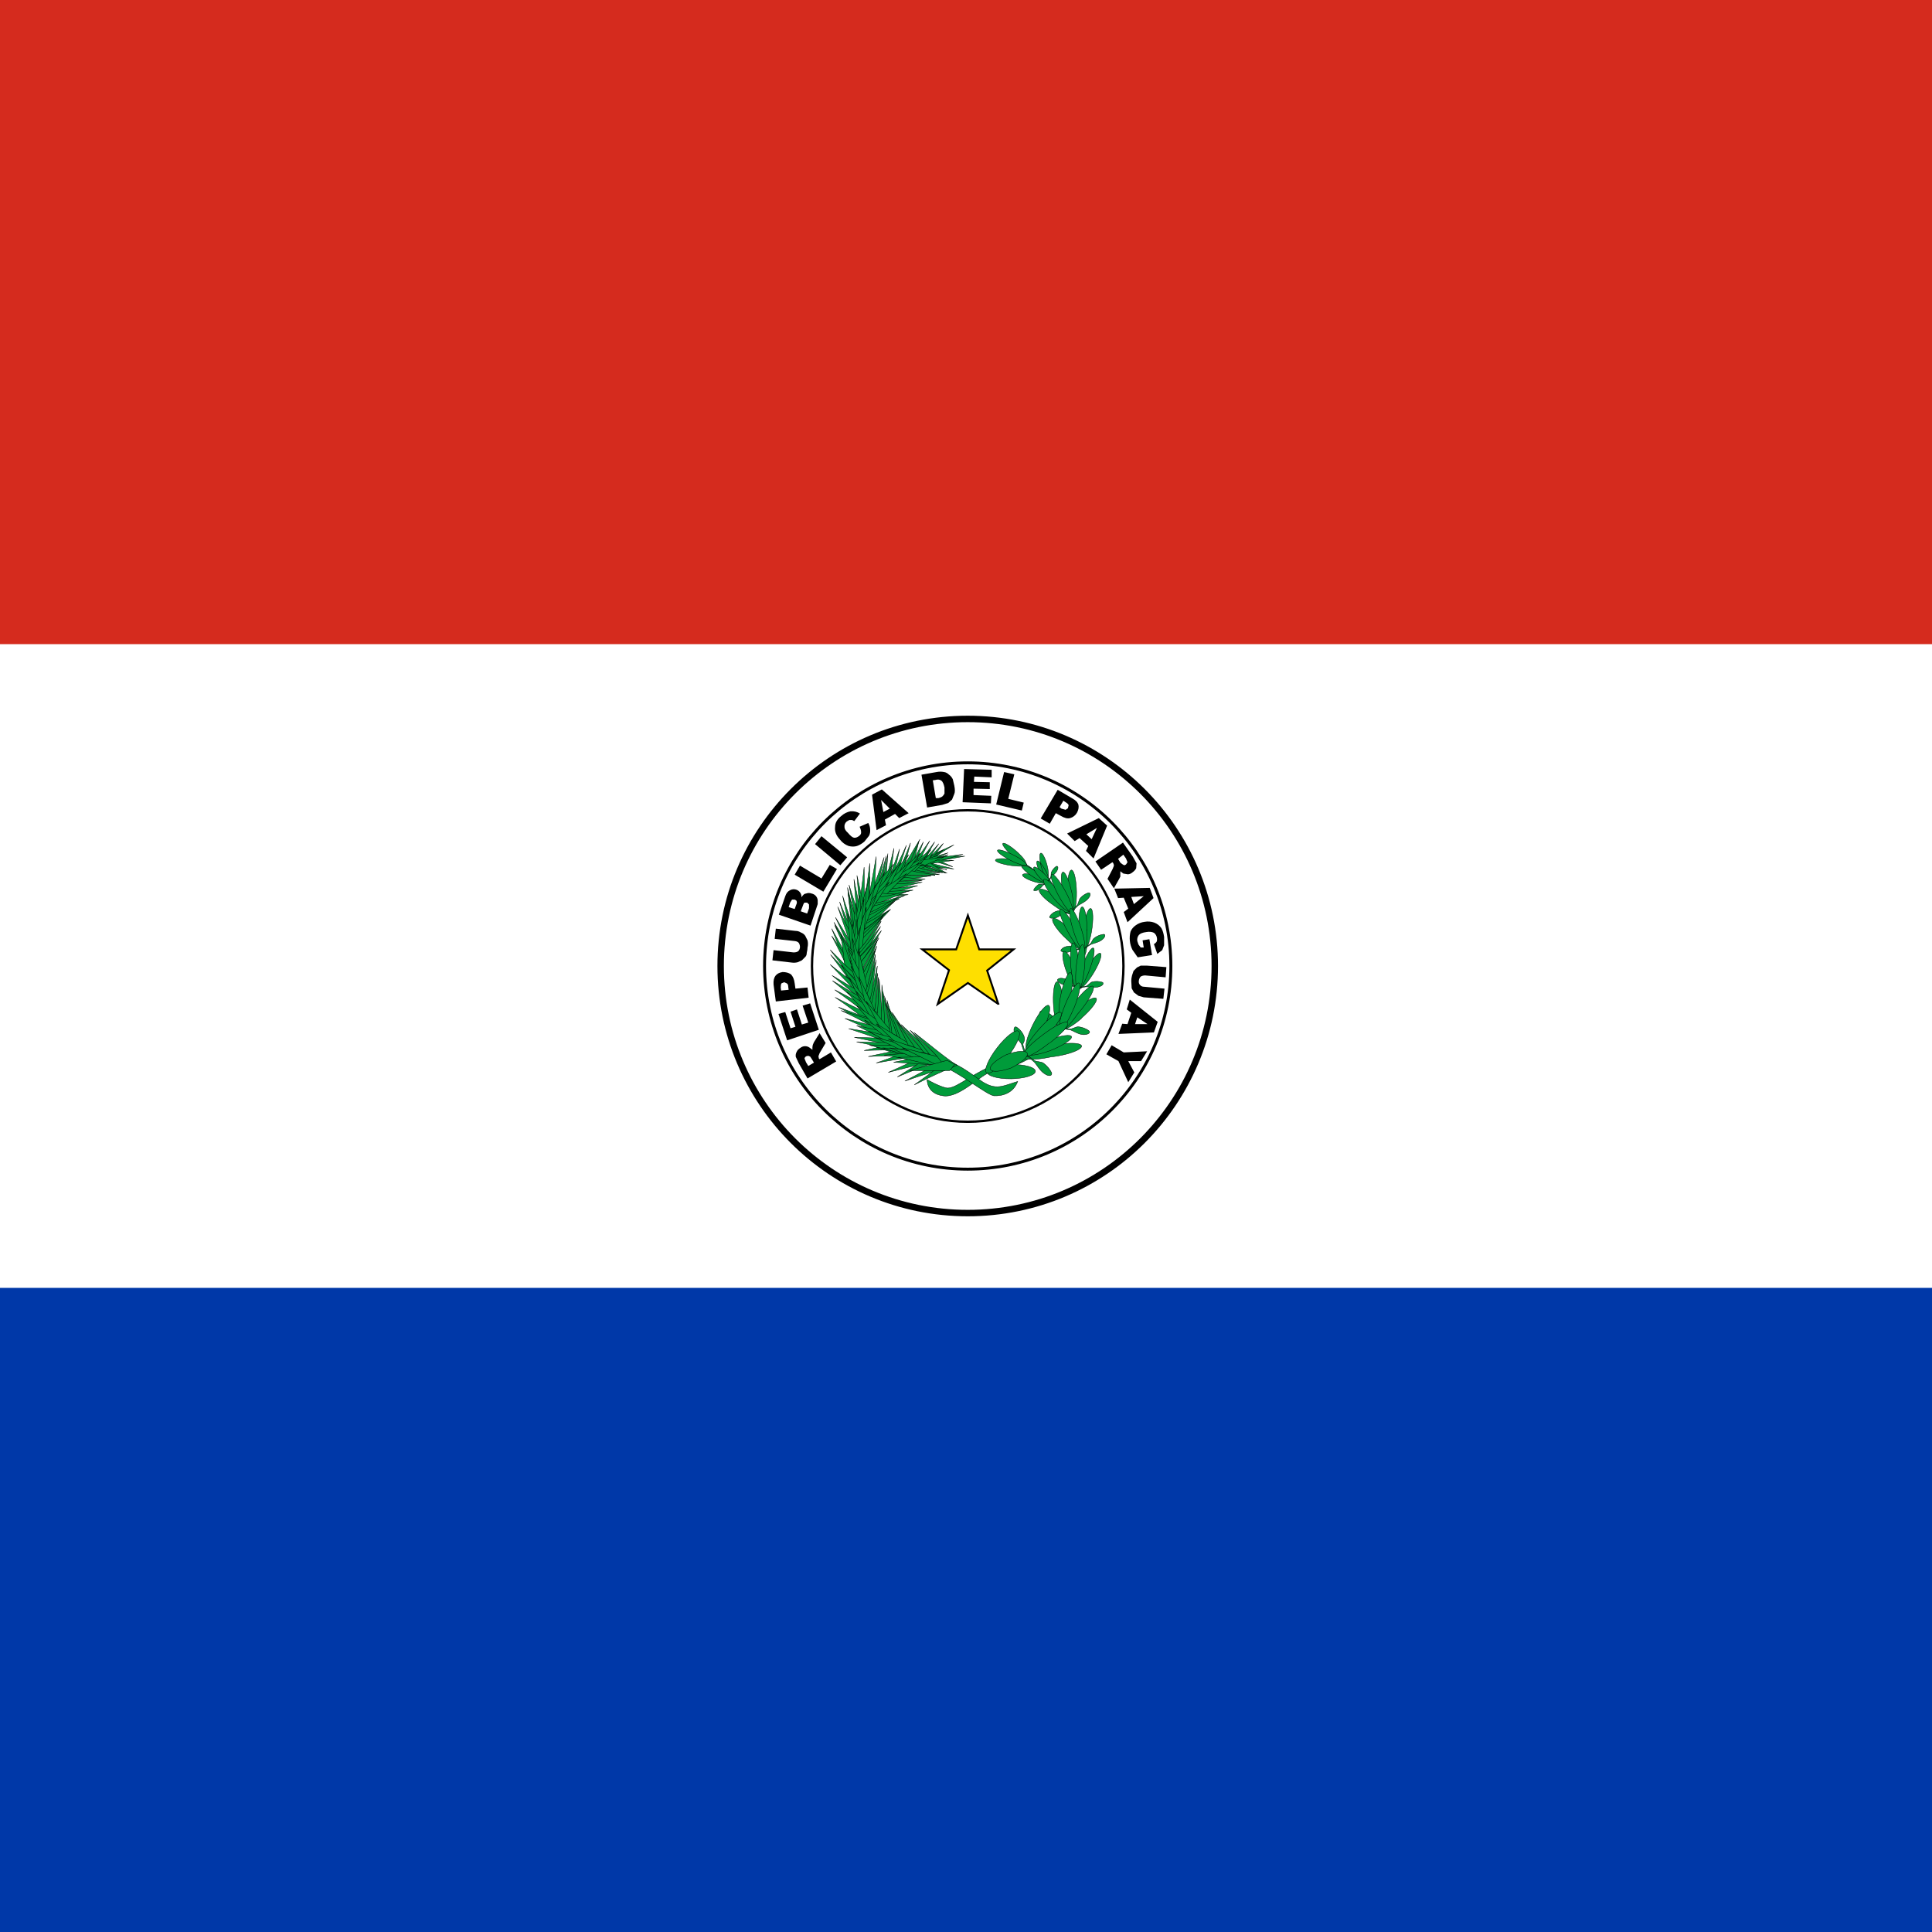
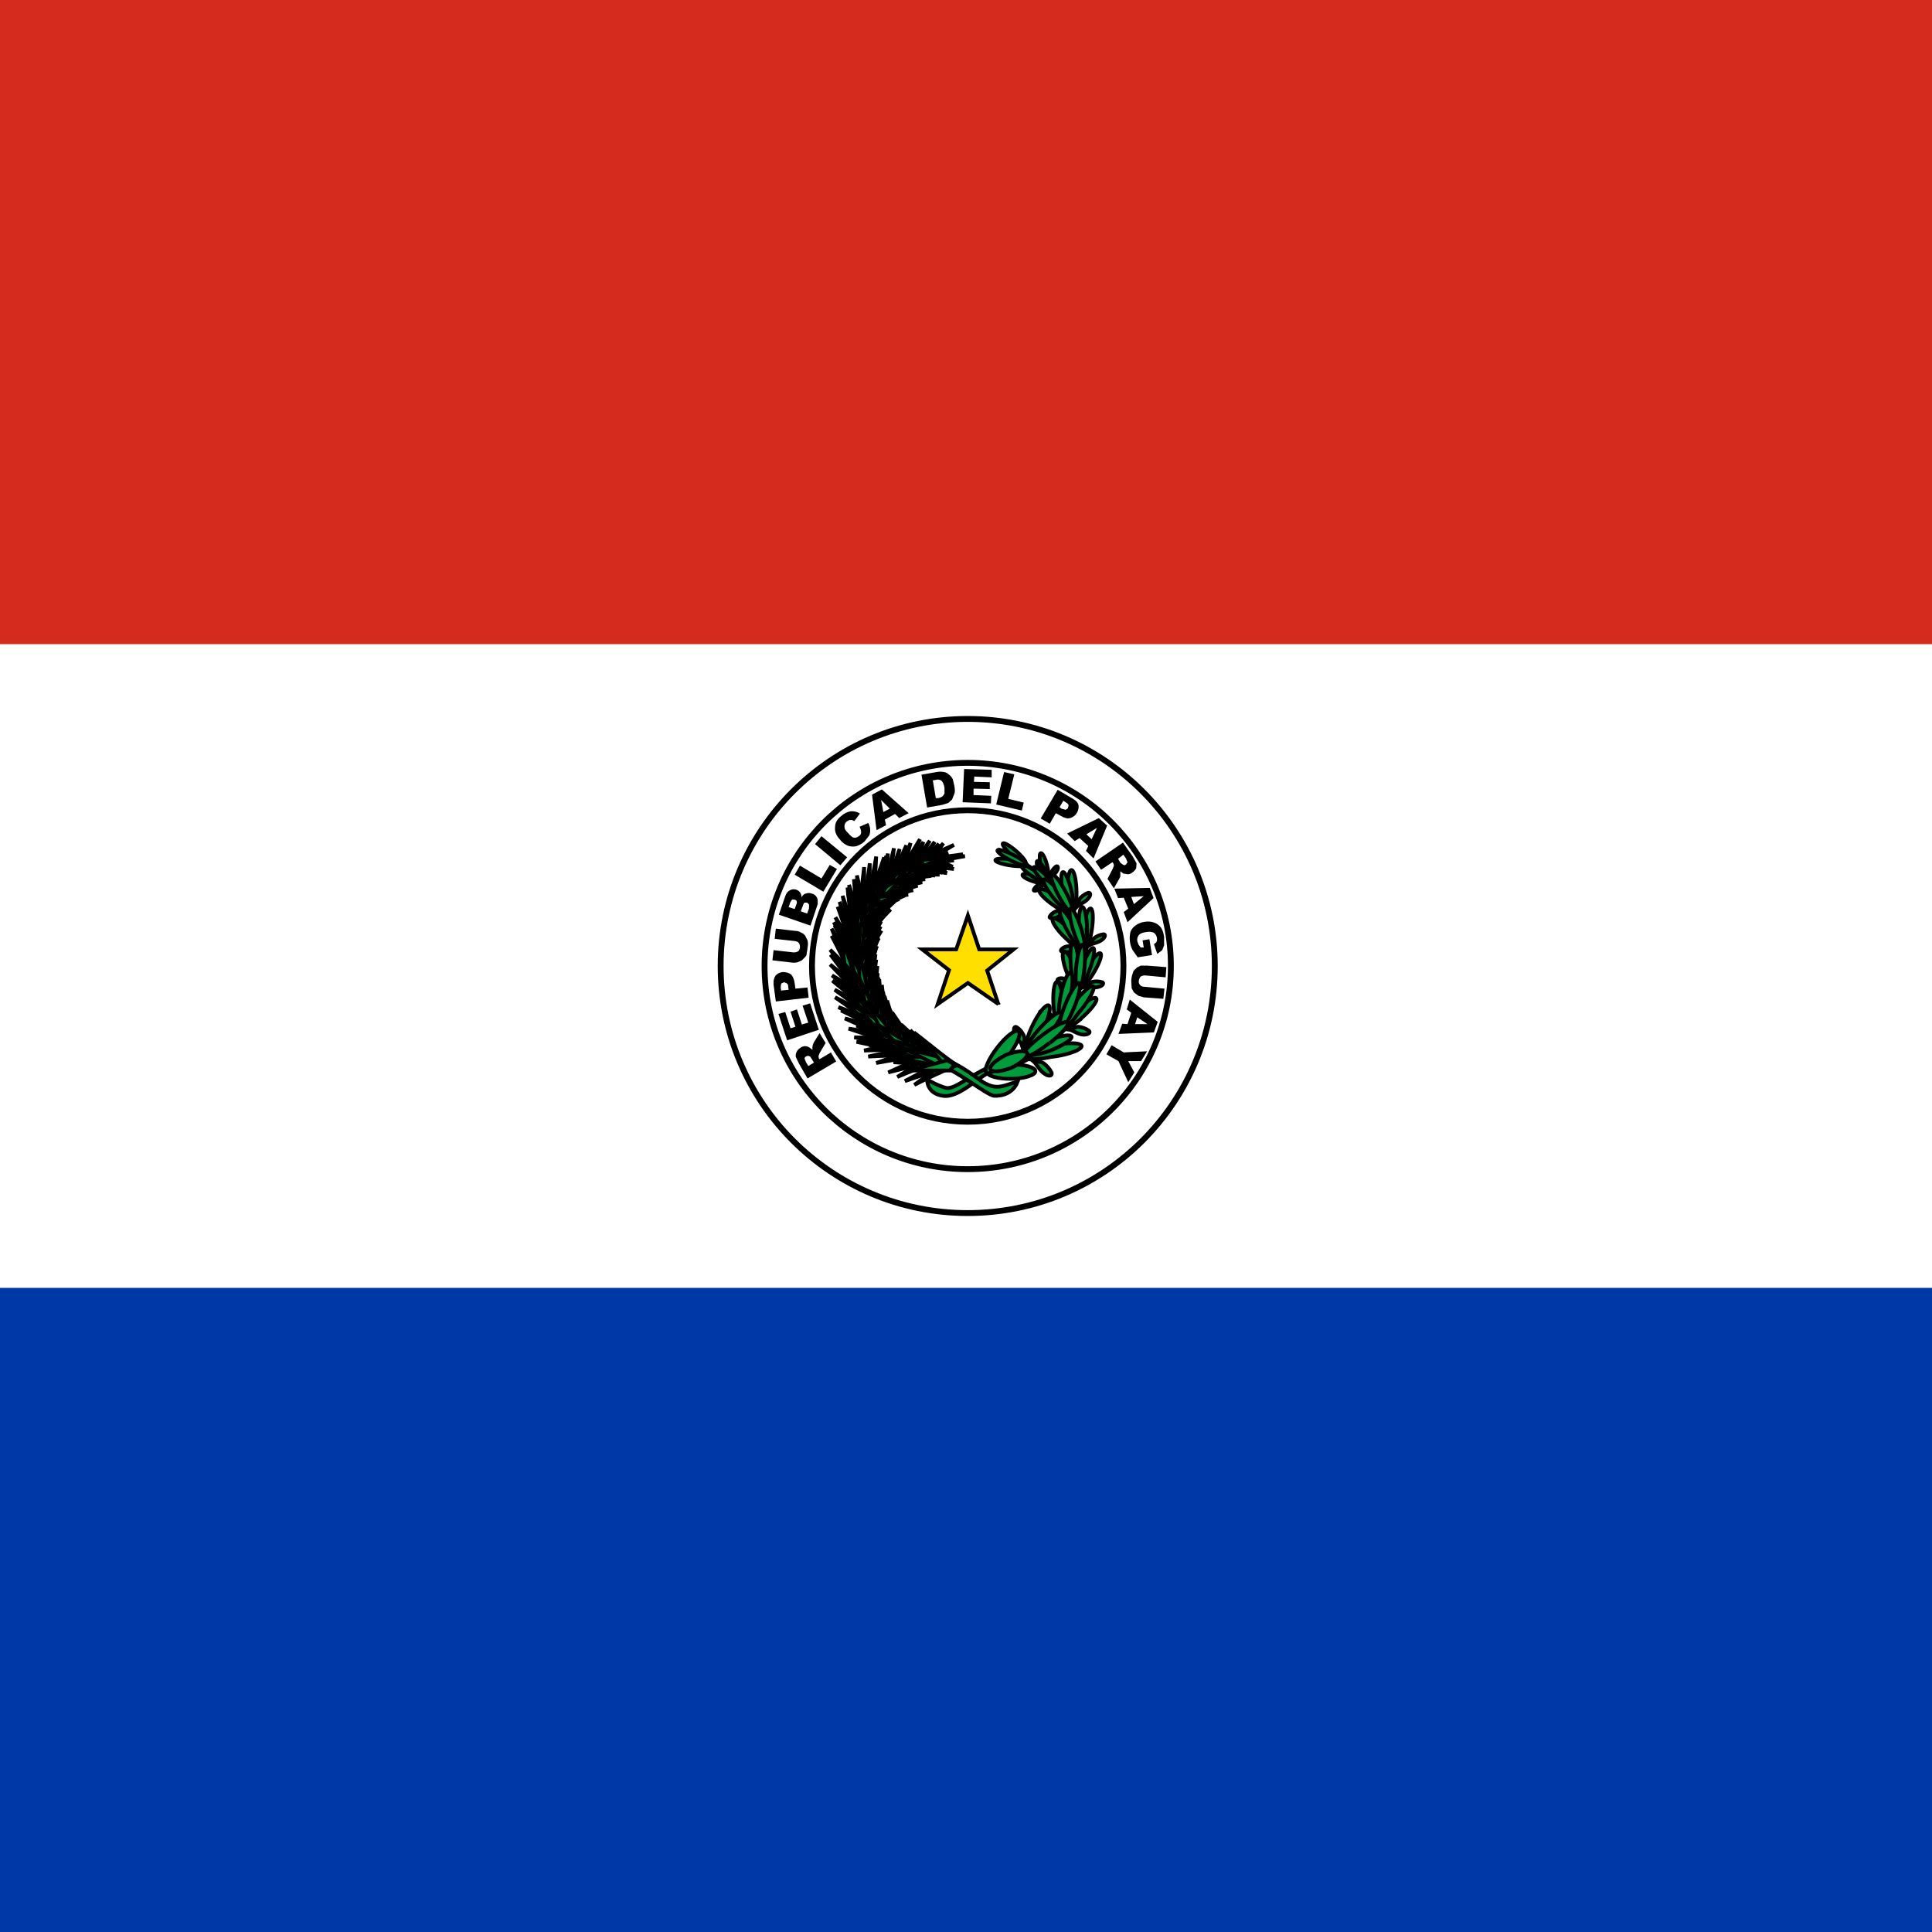
<svg xmlns="http://www.w3.org/2000/svg" id="flag-icons-py" viewBox="0 0 512 512">
  <path fill="#0038a8" d="M0 341h512v171H0z" />
  <path fill="#fff" d="M0 170.7h512v170.6H0z" />
  <path fill="#d52b1e" d="M0 0h512v170.7H0z" />
  <g fill="none" stroke="#000" transform="translate(-209)scale(1.55152)">
-     <circle cx="300" cy="165" r="42.2" stroke-width="1.1" />
-     <circle cx="300" cy="165" r="34.7" stroke-width=".5" />
-     <circle cx="300" cy="165" r="26.6" stroke-width=".4" />
+     <circle cx="300" cy="165" r="42.2" strokeWith="1.1" />
+     <circle cx="300" cy="165" r="34.7" strokeWith=".5" />
+     <circle cx="300" cy="165" r="26.6" strokeWith=".4" />
  </g>
  <path d="m221.6 281.3-7.6 4.5-2.3-4-.8-1.7a2 2 0 0 1 .2-1.3q.3-.7 1-1.1a2 2 0 0 1 2.4-.1l.8.6v-.7l.1-.6.3-.7 1.5-2.4 1.6 2.6-1.6 2.7-.3.8.1.6.2.2 3-1.8zm-5.9.3-.6-1-.4-.6-.5-.2-.5.1q-.4.2-.5.6l.4 1 .6 1zm-7.1-5.9-2.3-7 1.8-.5 1.4 4.3 1.3-.4-1.3-4 1.7-.6 1.3 4 1.7-.5-1.5-4.5 2-.6 2.3 7zm-3-10.3-.6-4.5q-.1-1.5.5-2.3t1.9-1q1.3 0 2.2.6.8.8 1 2.4l.2 1.4 3.2-.3.3 2.7zm3.4-3.1-.1-.7q0-.8-.4-1l-.7-.3-.7.3q-.2.3-.2 1.1l.1.8zm-3.7-13.5.3-2.7 5.2.6q.8 0 1.4.4.8.3 1.2.9l.6 1.2a4 4 0 0 1 0 1.9q0 .6-.2 1.4 0 .8-.5 1.2l-.8.8-1.1.5q-.8.2-1.5.1l-5.2-.6.3-2.7 5.3.6q.8 0 1.2-.3t.5-1a2 2 0 0 0-.3-1.2q-.3-.4-1-.5zm1.1-6.4 1.7-4.9q.4-1.2 1.3-1.6a2 2 0 0 1 1.7-.1 2 2 0 0 1 1.3 2q.6-1 1.2-1a2 2 0 0 1 1.5 0 2 2 0 0 1 1.6 1.8v1l-.4 1.2-1.5 4.5zm4.2-1.5.4-1.1q.3-.6.1-1 0-.2-.5-.4h-.7l-.5.8-.4 1.2zm3.3 1.2.5-1.4v-1l-.5-.5h-.7q-.3.3-.5 1l-.5 1.3zm-3.3-10.3 1.4-2.4 5.7 3.4 2.2-3.6 1.9 1.1-3.6 6zm5.4-8.1 1.7-2.1 6.8 5.6-1.8 2.1zm11.8-4.6 2.3-1q.5.9.5 1.8a3 3 0 0 1-.3 1.6l-1.2 1.5a6 6 0 0 1-2 1.2q-1 .3-2.2 0a5 5 0 0 1-2.3-1.7q-1.5-1.6-1.3-3.3 0-1.7 1.7-3a5 5 0 0 1 2.4-1.2 4 4 0 0 1 2.5.6l-1.5 2-.6-.3h-.7l-.7.4q-.7.6-.6 1.5 0 .7.9 1.5 1 1.2 1.6 1.3t1.3-.4.6-1.1q0-.6-.4-1.4m9.4-3.4-2.7 1.5.3 1.5-2.5 1.3-1.2-9.4 2.6-1.4 7.1 6.3-2.5 1.3zm-1.4-1.4-2.3-2.3.6 3.2zm8.4-9 4-.7a5 5 0 0 1 2 0q.7.1 1.3.7.6.4 1 1.2l.4 1.7q.3 1.5 0 2.2l-.6 1.5-1 .9-1.6.5-4 .7zm3 1.5.8 4.7h.7q.8-.2 1.1-.5t.5-.7v-1.6q-.3-1.4-.8-1.8-.7-.5-1.6-.2zm8.3-3 7.3.2v2l-4.6-.2-.1 1.4 4.2.1v1.8l-4.3-.1v1.7l4.7.2-.1 2-7.5-.3zm10.6.8 2.7.6-1.6 6.5 4.1 1-.5 2.1-6.8-1.6zm14.2 4.7 3.9 2.3q1.3.7 1.6 1.7.2 1-.4 2.1a3 3 0 0 1-1.8 1.4q-1 .3-2.5-.6l-1.3-.7-1.6 2.8-2.4-1.4zm.5 4.6.5.4 1.1.3.6-.4.2-.8q-.1-.4-.8-.8l-.6-.4zm7.6 10.3-2.3-2.1-1.3.8-2-2 8.4-4.1 2.2 2-3.6 8.7-2-2zm.9-1.8 1.4-3-2.8 1.7zm1 5.9 7.3-5 2.6 3.7 1 1.8-.1 1.3q-.3.6-1 1.1a2 2 0 0 1-1.2.5l-1.2-.2-.8-.6v1.4l-.3.6-1.4 2.5-1.7-2.5 1.4-2.7.3-.8q0-.3-.2-.7l-.2-.2-3 2zm6-.7.6 1 .5.4.5.3q.2 0 .5-.2l.4-.6-.4-1-.7-1zm2.7 13.2-1.2-2.9-1.5.1-1-2.5 9.4-.2 1 2.7-6.9 6.4-1-2.7zm1.5-1.2 2.6-2.1-3.3.2zm2.3 9.6 1.8-.3.7 4.2-3.8.6-1.4-2a7 7 0 0 1-.5-4.8q.4-1 1.4-1.7a5 5 0 0 1 2.3-.9 5 5 0 0 1 2.6.2 4 4 0 0 1 1.9 1.5q.5.9.7 2.3v2.2l-.5 1.3-1.3 1-.9-2.6q.4-.2.7-.6.2-.5.1-1a2 2 0 0 0-.8-1.4q-.8-.4-2-.2-1.5.2-2 .8a2 2 0 0 0-.4 1.6l.3.9.6.8h.8zm5.8 12.8-.3 2.7-5.2-.4-1.4-.4-1.2-.9-.6-1.1-.1-2q0-.6.2-1.4l.4-1.2.9-.9 1-.5h1.6l5.2.4-.2 2.7-5.4-.5q-.7 0-1.2.3-.4.4-.5 1.1t.3 1.1q.4.5 1.1.5zm-9.8 9.4 1-3-1.2-.9.8-2.6 7.4 5.9-1 2.8-9.4.4 1-2.7zm2 0h3.3l-2.7-1.8zm3.2 7.2-1.6 2.6H299l1.6 3-1.6 2.6-2.6-5.6-3.2-1.8 1.4-2.4 3.2 1.9z" />
-   <g fill="#009b3a" stroke="#000" stroke-width=".1">
+   <g fill="#009b3a" stroke="#000" strokeWith=".1">
    <path d="M265.2 225.4s24.9 10.8 20.5 33-18.2 22-23.6 24.4c-5.5 2.5-9.2 6-11.4 5.5-2.1-.5-5-2.2-5-2.2s-.2 3.7 4.2 4.3c4.4.7 10-5.7 12.9-6.4s19.6-2.6 23.8-25.1c4.8-24.1-21.3-32.8-21.4-33.5z" />
    <path d="M277.7 230.2a3.4.8 75.1 0 1-1.6 0 3.4.8 75.1 1 1 1.6 0zm-.8.2a3.5.8 63.3 1 1-1.5.5 3.5.8 63.3 0 1 1.5-.5zm-2.5 1.6a3.3.8 17 0 1-.2 1.7 3.3.8 17 0 1 .2-1.7z" />
    <path d="M274.8 231.1a3.5.8 34.2 1 1-.8 1.4 3.5.8 34.2 1 1 .7-1.4z" />
    <path d="M275.8 230.7a3.6.8 46.2 1 1-1 1 3.6.8 46.2 0 1 1-1z" />
    <path d="m277.5 233.8-1.1.6c-.3.1-.6-.3-1.2 0q-.9.7-1.2 1.3t1 .2q1-.7 1.3-1.2c.3-.3 1-.6 1.3-.7l1-1.5c.2-.4 1.2-1 1.6-1.9.3-.6.2-1.2-.3-1a4 4 0 0 0-1.2 1.4c-.3.5 0 1-.3 1.5zm7.8 2.6a1.1 5.1-1.6 1 1-2.4-.6 1.1 5.1-1.6 1 1 2.4.6z" />
    <path d="M284 236.3a5.3 1.1 77.5 1 1-2.3.1 5.3 1.1 77.5 1 1 2.3 0z" />
    <path d="M280 237.6a5 1.2 35 1 1-.8 2.3 5 1.2 35 1 1 .8-2.4z" />
    <path d="M280.8 236.4a5.3 1.1 50.9 0 1-1.5 1.7 5.3 1.1 50.9 1 1 1.5-1.7z" />
    <path d="M282.4 236.3a5.4 1 61.8 1 1-1.9 1 5.4 1 61.8 1 1 1.9-1z" />
    <path d="m283.8 241.5-1.9.4c-.3 0-.6-.7-1.6-.5s-1.8.9-2 1.3q-.6.8 1.2.6c1.2-.2 1.6-1 2.2-1.1l2.1-.4 1.8-1.7c.5-.5 2-1 2.8-2 .7-.8.7-1.6 0-1.5a5 5 0 0 0-2.1 1.4c-.5.6-.4 1.5-1 2zm5.5 5.2a1.1 5.2 8.7 1 1-2.2-1 1.1 5.2 8.7 1 1 2.2 1z" />
    <path d="M288 246.4a1.1 5.4-2 1 1-2.1-.3 1.1 5.4-2 1 1 2.2.3z" />
    <path d="M284 246.8a5 1.2 46 1 1-1.2 2.2 5 1.2 46 1 1 1.1-2.2z" />
    <path d="M285 245.9a5.4 1.1 61.8 1 1-1.8 1.4 5.4 1.1 61.8 1 1 1.7-1.4z" />
    <path d="M286.5 246a5.5 1 72.5 1 1-2 .8 5.5 1 72.5 1 1 2-.8z" />
    <path d="M287 251.5h-2c-.3 0-.4-.8-1.4-.8q-1.7.1-2.3.9-.6.6 1.1.8c1.2 0 1.8-.6 2.4-.7h2.1l2-1.3c.6-.4 2.3-.6 3.2-1.4.8-.6 1-1.5.3-1.4a5 5 0 0 0-2.4 1c-.6.4-.6 1.3-1.3 1.7l-1.8 1.2m2.7 6.7a1.1 5.2 31.3 0 1-1.6-1.8 1.1 5.2 31.3 0 1 1.6 1.8" />
    <path d="M288.6 257.4a1 5.4 20.6 0 1-1.9-1.2 1 5.4 20.6 0 1 1.9 1.2m-3.9-1.3a5 1.2 70 0 1-2 1.6 5 1.2 70 0 1 2-1.6" />
    <path d="M286 255.7a1 5.5-4.9 0 1-2.2.6 1 5.5-4.9 1 1 2.2-.6" />
    <path d="M287.4 256.5a1 5.5 5.5 1 1-2.2-.2 1 5.5 5.5 1 1 2.2.2" />
    <path d="m285.6 261.7-1.7-.8c-.3-.2-.1-.9-1-1.3q-1.7-.6-2.4-.2-.8.4.7 1.3c1 .5 1.8.1 2.4.4l2 .8 2.2-.4c.7 0 2.3.4 3.4 0 1-.2 1.5-1 .9-1.2a5 5 0 0 0-2.6-.1c-.7.2-1.1 1-1.8 1.2-.5 0-2 .4-2.1.3m1 8.2a1.3 5.9 48.5 1 1-1.2-2.6 1.3 5.9 48.5 1 1 1.1 2.6" />
    <path d="M285.6 268.7a1.3 6.2 37.5 1 1-1.6-2 1.3 6.2 37.5 1 1 1.6 2" />
    <path d="M281.8 265.8a1.3 6-3.5 1 1-2.6 1 1.3 6-3.5 1 1 2.6-1" />
    <path d="M283.3 265.8a1.3 6.3 11.6 0 1-2.5-.2 1.3 6.3 11.6 1 1 2.5.2" />
    <path d="M284.6 267.1a1.2 6.4 22.1 1 1-2.3-.9 1.2 6.4 22.1 1 1 2.3 1" />
    <path d="m281 272.3-1.7-1.5c-.2-.3.2-1-.7-1.8a4 4 0 0 0-2.6-1q-1 0 .4 1.6c1.4 1.6 2 .8 2.5 1.3l1.9 1.6 2.7.4c.7.1 2.3 1.3 3.7 1.3 1.2 0 2-.6 1.3-1.1a6 6 0 0 0-2.7-1c-.9 0-1.6.7-2.5.6l-2.4-.4m-2.4 7.8a1.5 6.5 79.8 1 1 .3-3 1.5 6.5 79.8 1 1-.3 3" />
    <path d="M278.4 278.4a1.4 6.8 68.5 0 1-.5-2.8 1.4 6.8 68.5 0 1 .5 2.8" />
    <path d="M276.1 273.5a1.5 6.5 26.2 0 1-3-.6 1.5 6.5 26.2 1 1 3 .6" />
    <path d="M277.7 274.4a1.4 6.9 41.8 0 1-2.4-1.6 1.4 6.9 41.8 0 1 2.4 1.6" />
    <path d="M278.1 276.4a1.4 7 52.7 1 1-1.7-2.2 1.4 7 52.7 0 1 1.8 2.2" />
    <path d="m271.8 279.2-.7-2.3c-.1-.5.7-1 .3-2.2a5 5 0 0 0-2-2.5c-.5-.3-1 .3-.5 1.8s1.5 2 1.8 2.7l.8 2.6c.6.3 1.7 1.4 2.4 2 .7.5 1.6 2.5 3 3.3 1 .7 2 .6 1.8-.3a7 7 0 0 0-2.1-2.5c-.8-.6-2-.3-2.7-.9-.5-.4-2.1-1.6-2-1.7" />
    <path d="M268 285.9a1.9 6.5 89 0 1 0-3.8 1.9 6.5 89 0 1 0 3.8" />
    <path d="M267.1 280a1.8 6.8 37.6 0 1-2.8-2.4 1.8 6.8 37.6 1 1 2.8 2.4" />
    <path d="M268 283a1.9 6.6 66.5 0 1-1.3-3.5 1.9 6.6 66.5 0 1 1.3 3.5m1.8-57a4 .8 41.1 0 1-1.5.8 4 .8 41.1 1 1 1.5-.8m-2 1.7a4.1.8 8.2 0 1 .3 1.7 4.1.8 8.2 1 1-.3-1.7" />
    <path d="M268.6 226.6a4.3.8 26.8 1 1-.8 1.4 4.3.8 26.8 0 1 .8-1.4m-29.5 52.9s5.5 1.2 10.3 2.9c4.7 1.7 12 7.7 14 8 2.1.1 5.1-.6 6.3-3.8-3.4 1-5.4 2.3-8.6.5-1.1-.4-4.8-3.8-9-5.6a103 103 0 0 0-12.2-3.9l-.8 1.9m5.9-49.6 6.3-3.4-7 1.8-.8 1.2 1.5.4" />
    <path d="M251 231.4c-2.5-.4-6.3-1.3-8.7-1.5 1.7-1.8 4-4.9 5.4-6.8-1 1.8-2.4 4.2-3 6 1.7.9 4.4 1.6 6.3 2.3" />
    <path d="m243.8 230.3 5.6-4.4-6.5 3-.6 1.3h1.5" />
    <path d="M249.8 231.3c-2.5-.4-6.2-1.3-8.6-1.5 1.6-1.9 3.8-5 5.2-7-1 1.8-2.3 4.3-2.9 6.1 1.7 1 4.4 1.7 6.3 2.4" />
    <path d="m242.9 230.6 6.6-2.7-7.1 1.1-1 1.2 1.5.4" />
    <path d="M249 231.4c-2.4-.2-6.3-.7-8.7-.6 1.4-2.1 3.2-5.6 4.4-7.7-.7 2-1.8 4.6-2.1 6.5 1.8.8 4.5 1.3 6.5 1.8" />
    <path d="m242.2 230.7 4.5-5.5-5.7 4.2-.2 1.5 1.4-.3" />
    <path d="M249 231.8c-2.6 0-6.8-.3-9.3 0 1.3-2.5 2.8-6.4 3.8-8.8-.5 2.2-1.4 5.2-1.6 7.3 2 .7 5 1 7.1 1.5" />
    <path d="m241.3 232 5.4-5.3-6.5 3.7-.5 1.5h1.6" />
    <path d="M247.8 232c-2.8 0-7.2-.2-10 .1 1.8-2.7 4.4-7 6-9.7-1 2.4-2.7 5.8-3.3 8 2 .8 5.1 1 7.3 1.5" />
    <path d="m239.5 232.3 7-5.9-8 4.2-.7 1.7h1.7" />
    <path d="M246.8 232.1c-2.8.4-7.2.9-10 1.6a129 129 0 0 0 4.5-10.3c-.6 2.5-1.7 6-2 8.3 2.1.4 5.2.3 7.5.4" />
    <path d="m238.6 233.5 5.3-7.4-6.7 6-.3 1.9 1.6-.5" />
    <path d="M245.2 233c-2.8.3-7.2.5-10 1 1.6-2.7 3.8-7.2 5-10-.7 2.5-2 5.9-2.4 8.2 2 .5 5.2.5 7.4.8" />
    <path d="m237.6 234.3 6.8-6-7.7 4.2-.8 1.8h1.7" />
    <path d="M244.4 233.3c-2.9.6-7.3 1.3-10 2.2 1.3-2.9 3-7.6 4-10.5-.5 2.6-1.4 6-1.6 8.4 2.1.3 5.3-.1 7.6-.1" />
    <path d="m236.5 234.6 4.3-8.1-5.9 7v1.8l1.6-.7" />
    <path d="M244.4 233.8c-3 .7-7.8 1.8-10.7 2.9 1.1-3.3 2.4-8.6 3.2-11.9-.3 2.9-1 6.8-.8 9.4 2.3.2 5.8-.3 8.3-.4" />
    <path d="m235.6 236.4 5.5-8-7 6.5-.3 2 1.8-.5" />
    <path d="M243.2 234.7c-3 1-7.7 2.2-10.5 3.4 1-3.3 2-8.6 2.6-11.9-.2 2.9-.6 6.8-.4 9.3 2.4.1 5.8-.6 8.3-.8" />
    <path d="m234.5 237.6 4.2-9-6 7.8v2l1.8-.8" />
    <path d="M242 235.9c-3 .7-7.8 1.6-10.8 2.6 1.3-3.2 2.8-8.5 3.7-11.7-.4 2.9-1.2 6.7-1.2 9.3 2.4.3 5.8-.2 8.3-.2" />
    <path d="m233.5 238.5 6.8-7-8 5.2-.7 2 2-.2" />
    <path d="M240.7 237.1c-3 .4-7.8.8-10.7 1.6 1.4-3.2 3.2-8.3 4.3-11.5-.6 2.8-1.6 6.7-1.8 9.3 2.3.5 5.7.4 8.2.6" />
    <path d="m232.2 237.8 4.6-8.8-6.3 7.4v2l1.7-.6" />
    <path d="M241 236c-3.3 1.4-8.4 3.3-11.5 5 1-4 2-10.2 2.7-14-.1 3.3-.6 7.9-.3 10.8 2.7 0 6.4-1.2 9.2-1.7" />
    <path d="m231.5 240.4 5.6-10-7.3 8.5-.2 2.4 2-.9" />
    <path d="M239.8 237.3c-3.3 1.5-8.4 3.7-11.4 5.5.8-4 1.6-10.1 2.1-14 0 3.3-.2 7.9.2 10.7 2.7-.2 6.3-1.5 9-2.2" />
    <path d="m230.4 242 4-10.8-6 9.6.1 2.3 1.9-1.1" />
    <path d="M238.3 238.2c-3.2 1.6-8.3 3.8-11.3 5.6.8-4 1.6-10.1 2-14 .1 3.3-.1 7.8.3 10.7 2.6-.3 6.3-1.6 9-2.3" />
    <path d="m229.5 243.3 6.2-9.6-7.9 7.8-.3 2.4 2-.6" />
    <path d="M238 237.7c-2.8 2.3-7.4 5.7-10 8.3 0-4-.6-10.2-.9-14 .8 3.2 1.5 7.6 2.5 10.2 2.5-.9 5.9-3.1 8.5-4.5" />
    <path d="m229.8 243.7.7-11.4-3 11 .8 2.2 1.5-1.8" />
    <path d="M237.2 238.8c-2.9 2.3-7.5 5.6-10 8.1 0-4-.6-10-.9-13.9.7 3.2 1.4 7.6 2.4 10.2 2.6-.9 6-3.1 8.5-4.4" />
    <path d="m229 245.6 3-11.1-5 10.2.3 2.3 1.8-1.4" />
    <path d="M236.9 239c-2.7 2.7-7.1 6.7-9.5 9.6-.5-4-1.7-10.3-2.4-14.1 1 3.1 2.3 7.5 3.6 10.1 2.6-1.2 5.8-3.9 8.3-5.6" />
    <path d="m229 247 .6-11.8-2.9 11.5.9 2.2 1.5-1.8" />
    <path d="M236 241c-2.9 2.4-7.5 6-10.2 8.7 0-4.2-.8-10.5-1.2-14.5.9 3.3 1.7 7.8 2.8 10.5 2.6-1 6-3.3 8.6-4.7" />
    <path d="m228.2 248.4 4.1-11.2-6.2 10 .2 2.4 1.9-1.2" />
    <path d="M236 241c-2.6 2.8-6.7 6.9-9 9.8-.4-4.1-1.6-10.4-2.3-14.3 1 3.1 2.2 7.6 3.5 10.2 2.4-1.2 5.4-4 7.8-5.7" />
    <path d="m228.4 249-.5-11.8-2 11.7 1.2 2 1.3-2" />
    <path d="M234.7 242c-2.5 2.7-6.5 6.8-8.7 9.8-.5-4.2-1.9-10.5-2.7-14.4 1.1 3.2 2.4 7.7 3.8 10.3 2.3-1.3 5.3-4 7.6-5.8" />
    <path d="m227.7 250.2 1.3-12-3.5 11.3.7 2.3 1.5-1.6" />
    <path d="M234.2 242.4c-2.3 3-6 7.5-8 10.6-.8-4-2.6-10.2-3.7-14 1.3 3 3 7.4 4.5 9.9 2.2-1.5 5-4.6 7.2-6.5" />
    <path d="m227.6 251.3-.7-12-1.5 11.9 1 2 1.2-2" />
    <path d="M234 243c-2.2 3.2-5.7 8-7.5 11.2-1-4-3.2-10.1-4.5-13.9 1.5 3 3.4 7.3 5 9.7 2.2-1.6 4.8-4.8 7-7" />
    <path d="m228.4 252.4 1.2-12-3.4 11.3.7 2.4 1.5-1.7" />
    <path d="M233.5 244.2c-1.9 3.4-4.9 8.6-6.4 12.1-1.4-3.9-4-9.6-5.7-13.2 1.8 2.8 4 6.8 5.9 9 2-2 4.3-5.5 6.2-8" />
    <path d="m228 253.4-3.4-11.4 1.1 12 1.6 1.7.7-2.3" />
    <path d="M233.4 245.5c-2 3.4-5 8.6-6.6 12.1-1.5-3.9-4.1-9.6-5.8-13.2 1.8 2.8 4 6.8 6 9 2-2 4.5-5.5 6.4-7.9" />
    <path d="m228.1 255.6-1.2-12-1.1 12 1.2 2 1.1-2" />
    <path d="M233.6 246.6c-2 3.4-5.2 8.4-6.8 11.9-1.4-3.9-4-9.7-5.6-13.3 1.8 2.8 4 6.8 5.8 9 2.2-1.8 4.6-5.3 6.6-7.6" />
    <path d="m228 256.5-2.2-11.8-.1 12.1 1.3 1.9 1-2.2" />
    <path d="M232.8 248.3c-2.2 3.2-5.6 8-7.4 11.4-1.2-4-3.5-10-5-13.6 1.7 2.9 3.7 7 5.4 9.4 2.2-1.8 4.9-5 7-7.2" />
    <path d="m227 257.8 1-12-3.3 11.4.8 2.3 1.5-1.7" />
    <path d="M232.9 248.6c-1.8 3.5-4.8 8.8-6.3 12.3-1.5-3.8-4.4-9.4-6.2-12.9 2 2.7 4.3 6.6 6.3 8.6 2-2 4.3-5.6 6.2-8" />
    <path d="m226.6 258.8-3.7-11.2 1.4 12 1.6 1.6.7-2.4" />
    <path d="M232.4 249.5c-1.3 3.8-3.4 9.7-4.4 13.5-2-3.4-5.7-8.3-8-11.3 2.3 2.2 5.2 5.5 7.5 7 1.7-2.3 3.4-6.4 4.9-9.2" />
    <path d="m229.9 259.8-4-11.1 1.7 11.9 1.6 1.5.7-2.4" />
    <path d="M232.4 250.7c-1.3 3.8-3.4 9.7-4.3 13.5-2-3.4-5.8-8.2-8-11.2 2.2 2.2 5.1 5.4 7.4 7 1.7-2.4 3.4-6.5 4.9-9.3" />
    <path d="m229.9 261.6-5.2-10.3 3 11.5 1.8 1.3.4-2.5" />
    <path d="M232 251.6c-.8 4-2.2 10.1-2.7 14-2.5-3-6.7-7.3-9.3-10 2.5 2 5.8 4.7 8.2 6 1.4-2.7 2.6-7 3.8-10" />
    <path d="m230.2 263.3-2.7-11.7.4 12.1 1.5 1.8.8-2.2" />
    <path d="M232 252.9c-.4 4-1.3 10.3-1.3 14.3-2.8-2.7-7.4-6.4-10.2-8.7 2.7 1.5 6.2 3.9 8.7 4.8 1.1-2.8 2-7.3 2.8-10.4" />
    <path d="m230.4 264.1-7.4-8.4 5.6 10.2 2 .7-.2-2.5" />
    <path d="M232.2 254.3c-.5 4-1.4 10.3-1.4 14.3-2.8-2.7-7.4-6.4-10.2-8.7 2.7 1.5 6.2 3.9 8.7 4.8 1.2-2.8 2-7.2 2.9-10.4" />
    <path d="m231.2 266-5.7-10 3.6 11.3 1.9 1.2.2-2.4" />
    <path d="M232.5 256c-.3 4-.9 10.4-.8 14.4-2.9-2.6-7.6-6-10.5-8.1 2.7 1.3 6.3 3.5 8.9 4.2 1-2.9 1.6-7.3 2.4-10.5" />
    <path d="M232 268c-.2 0-7-9-7-9l5 10.6 2 .8V268" />
    <path d="M232.6 257.9c-.3 4-.8 10.4-.7 14.4a128 128 0 0 0-10.6-8c2.7 1.3 6.4 3.4 9 4.1 1-2.9 1.5-7.3 2.3-10.5" />
    <path d="m232.6 269.4-5-10.6 2.8 11.6 1.7 1.5.5-2.5" />
    <path d="M232.8 259c0 4.2.1 10.6.6 14.5-3-2-8.1-4.9-11.2-6.6 2.8 1 6.6 2.7 9.2 3 .7-3 1-7.5 1.3-10.8" />
    <path d="m233.4 269-9-6.1 7.6 8.3 2.1.2-.7-2.4" />
    <path d="M233 259.5c.4 4.1.7 10.5 1.4 14.4a128 128 0 0 0-11.5-6.1c2.8.8 6.7 2.3 9.3 2.6.6-3 .6-7.6.8-10.9" />
    <path d="m234.4 271.3-7.5-8.6 5.7 10.3 2 .8-.2-2.5" />
    <path d="M233.7 261c.5 4.2 1.1 10.5 2 14.4-3.3-1.8-8.5-4-11.8-5.5 3 .7 6.8 2 9.5 2.1.4-3 .2-7.6.3-11" />
    <path d="m235.8 272.7-8.8-6.2 7.5 8.5h2l-.7-2.3" />
    <path d="M234 262.8c.8 4 1.8 10.3 2.9 14.2-3.4-1.6-8.7-3.3-12-4.4 2.9.4 6.9 1.3 9.5 1.2.2-3.1-.3-7.6-.4-11" />
    <path d="m236.8 274-7.3-8.7 5.5 10.4 2 .8-.2-2.5" />
    <path d="M234.4 264c1.2 3.9 2.8 10 4.3 13.7-3.5-1-9-2.1-12.3-2.8 2.9 0 6.9.4 9.5 0 0-3.2-1-7.6-1.5-11" />
    <path d="m237.2 274-10.2-2.2 9.7 4.8 2-.7-1.5-1.9" />
    <path d="M235.1 265.2c1.2 3.9 2.8 10 4.2 13.7-3.5-1-9-2.1-12.3-2.8 2.9 0 7 .4 9.5 0 0-3.2-1-7.6-1.4-11" />
    <path d="M238.9 275c0 .2-9.8-4.7-9.8-4.7l8.8 7.2 2-.2-1-2.2" />
    <path d="M234.6 265.9c2 3.5 4.8 9.2 7 12.5-3.6-.3-9.2-.1-12.6 0 2.8-.7 6.8-1.2 9.2-2.2-.6-3-2.5-7.2-3.6-10.3" />
    <path d="m240.4 276.1-10.2-2.8 9.6 5.4 2-.6-1.4-2" />
    <path d="M235.7 267.4c2 3.5 4.8 9.2 7 12.4-3.6-.2-9.2 0-12.6.2 2.9-.7 6.9-1.3 9.3-2.3-.8-3-2.6-7.2-3.8-10.3" />
    <path d="m241.7 277-9.5-5.7 8.3 8h2.2l-1-2.3" />
    <path d="M236.4 268.3c2.3 3.3 5.7 8.6 8.2 11.6-3.6.2-9 1.2-12.4 1.8 2.8-1 6.6-2.2 8.9-3.6-1-3-3.3-6.8-4.7-9.8" />
    <path d="m242.4 277.8-10.2-.2 10.1 3 1.8-1.1-1.7-1.7m6-49.6 7.3-1.3-7.3.2-1.3.7 1.3.4" />
    <path d="M252.4 229.7c-2.1-.6-5.4-1.7-7.6-2.2l8-3.6c-1.7 1-4 2.4-5.3 3.4 1.2.8 3.4 1.7 5 2.4" />
    <path d="m248 228.4 7.2-2-7.4 1-1.1.8 1.3.2" />
    <path d="M252.8 230.3c-2.5-.3-6.4-.8-8.8-.8 1.8-1.6 4.4-4.4 6-6-1 1.5-2.8 3.6-3.5 5.1 1.7.7 4.4 1.1 6.3 1.7" />
    <path d="m245.4 229 7.4-1-7.2-.1-1.4.6 1.2.4" />
    <path d="M250.9 230.5c-2.3-.4-5.7-1.2-8-1.4 2.1-1 5.3-3 7.3-4-1.5 1-3.6 2.5-4.7 3.5 1.4.7 3.7 1.3 5.4 2" />
    <path d="m244.8 228.8 6.5-2.8-7.2 2-.8.8h1.5" />
    <path d="M250.7 231.4c-2-.8-4.8-2.1-6.7-2.7 1.5-1.3 3.5-3.7 4.8-5.1-1 1.4-2.3 3.3-2.8 4.7 1.2 1 3.2 2.1 4.7 3" />
    <path d="m245.1 229.3 5.1-2.2-5.5.8-.7 1 1.1.4M241 277h-10.6l10.7 2.7 1.8-1.2-2-1.5" />
    <path d="M242.8 277.6 232 275l10.3 5 2-.6-1.6-2" />
    <path d="m244.5 278.3-10.6-.6 10.6 3.3 1.8-1-1.8-1.7" />
    <path d="M237.8 270.8c2.7 3 6.9 7.9 9.8 10.6-3.6.5-9 2-12.2 2.8 2.6-1.2 6.3-2.7 8.4-4.2-1.4-2.8-4.2-6.4-6-9.2" />
    <path d="m246 278.8-10.6-3.5 10 6 2-.5-1.4-2" />
    <path d="M238.8 271.5c3 2.7 7.5 7.1 10.6 9.5-3.4 1-8.5 3.1-11.6 4.4 2.4-1.6 6-3.5 7.8-5.3-1.6-2.7-4.8-6-6.8-8.6" />
    <path d="m246.8 279.5-10 2 10.6.7 1.5-1.5-2-1.2" />
    <path d="m244.8 278.8-10.5.8 10.8 1.9 1.7-1.3-2-1.4" />
    <path d="m246.7 279.4-10.9-1.7 10.7 4.3 2-.8z" />
    <path d="m248.5 280-10.6.2 10.8 2.4 1.7-1.1z" />
    <path d="M241.2 273c3 2.8 7.5 7.4 10.6 9.8-3.6.8-8.8 2.6-12 3.7 2.5-1.4 6.1-3 8.1-4.7-1.6-2.8-4.7-6.2-6.7-8.8z" />
    <path d="m250 280.4-10.8-2.7 10.4 5.2 2-.6z" />
    <path d="M242.2 273.6c3.3 2.5 8.1 6.6 11.4 8.7a168 168 0 0 0-11.3 5.2c2.3-1.7 5.7-3.9 7.4-5.8-1.8-2.6-5.2-5.6-7.5-8.1z" />
    <path d="m251 281-10 2.7h10.7l1.3-1.6z" />
  </g>
-   <path fill="#fedf00" stroke="#000" stroke-width=".5" d="m264.6 266.1-8.1-5.6-8 5.6 3-9-7.1-5.5h9l3.1-9 3 9h9.1l-7 5.6 3 9z" />
+   <path fill="#fedf00" stroke="#000" strokeWith=".5" d="m264.6 266.1-8.1-5.6-8 5.6 3-9-7.1-5.5h9l3.1-9 3 9h9.1l-7 5.6 3 9z" />
</svg>
